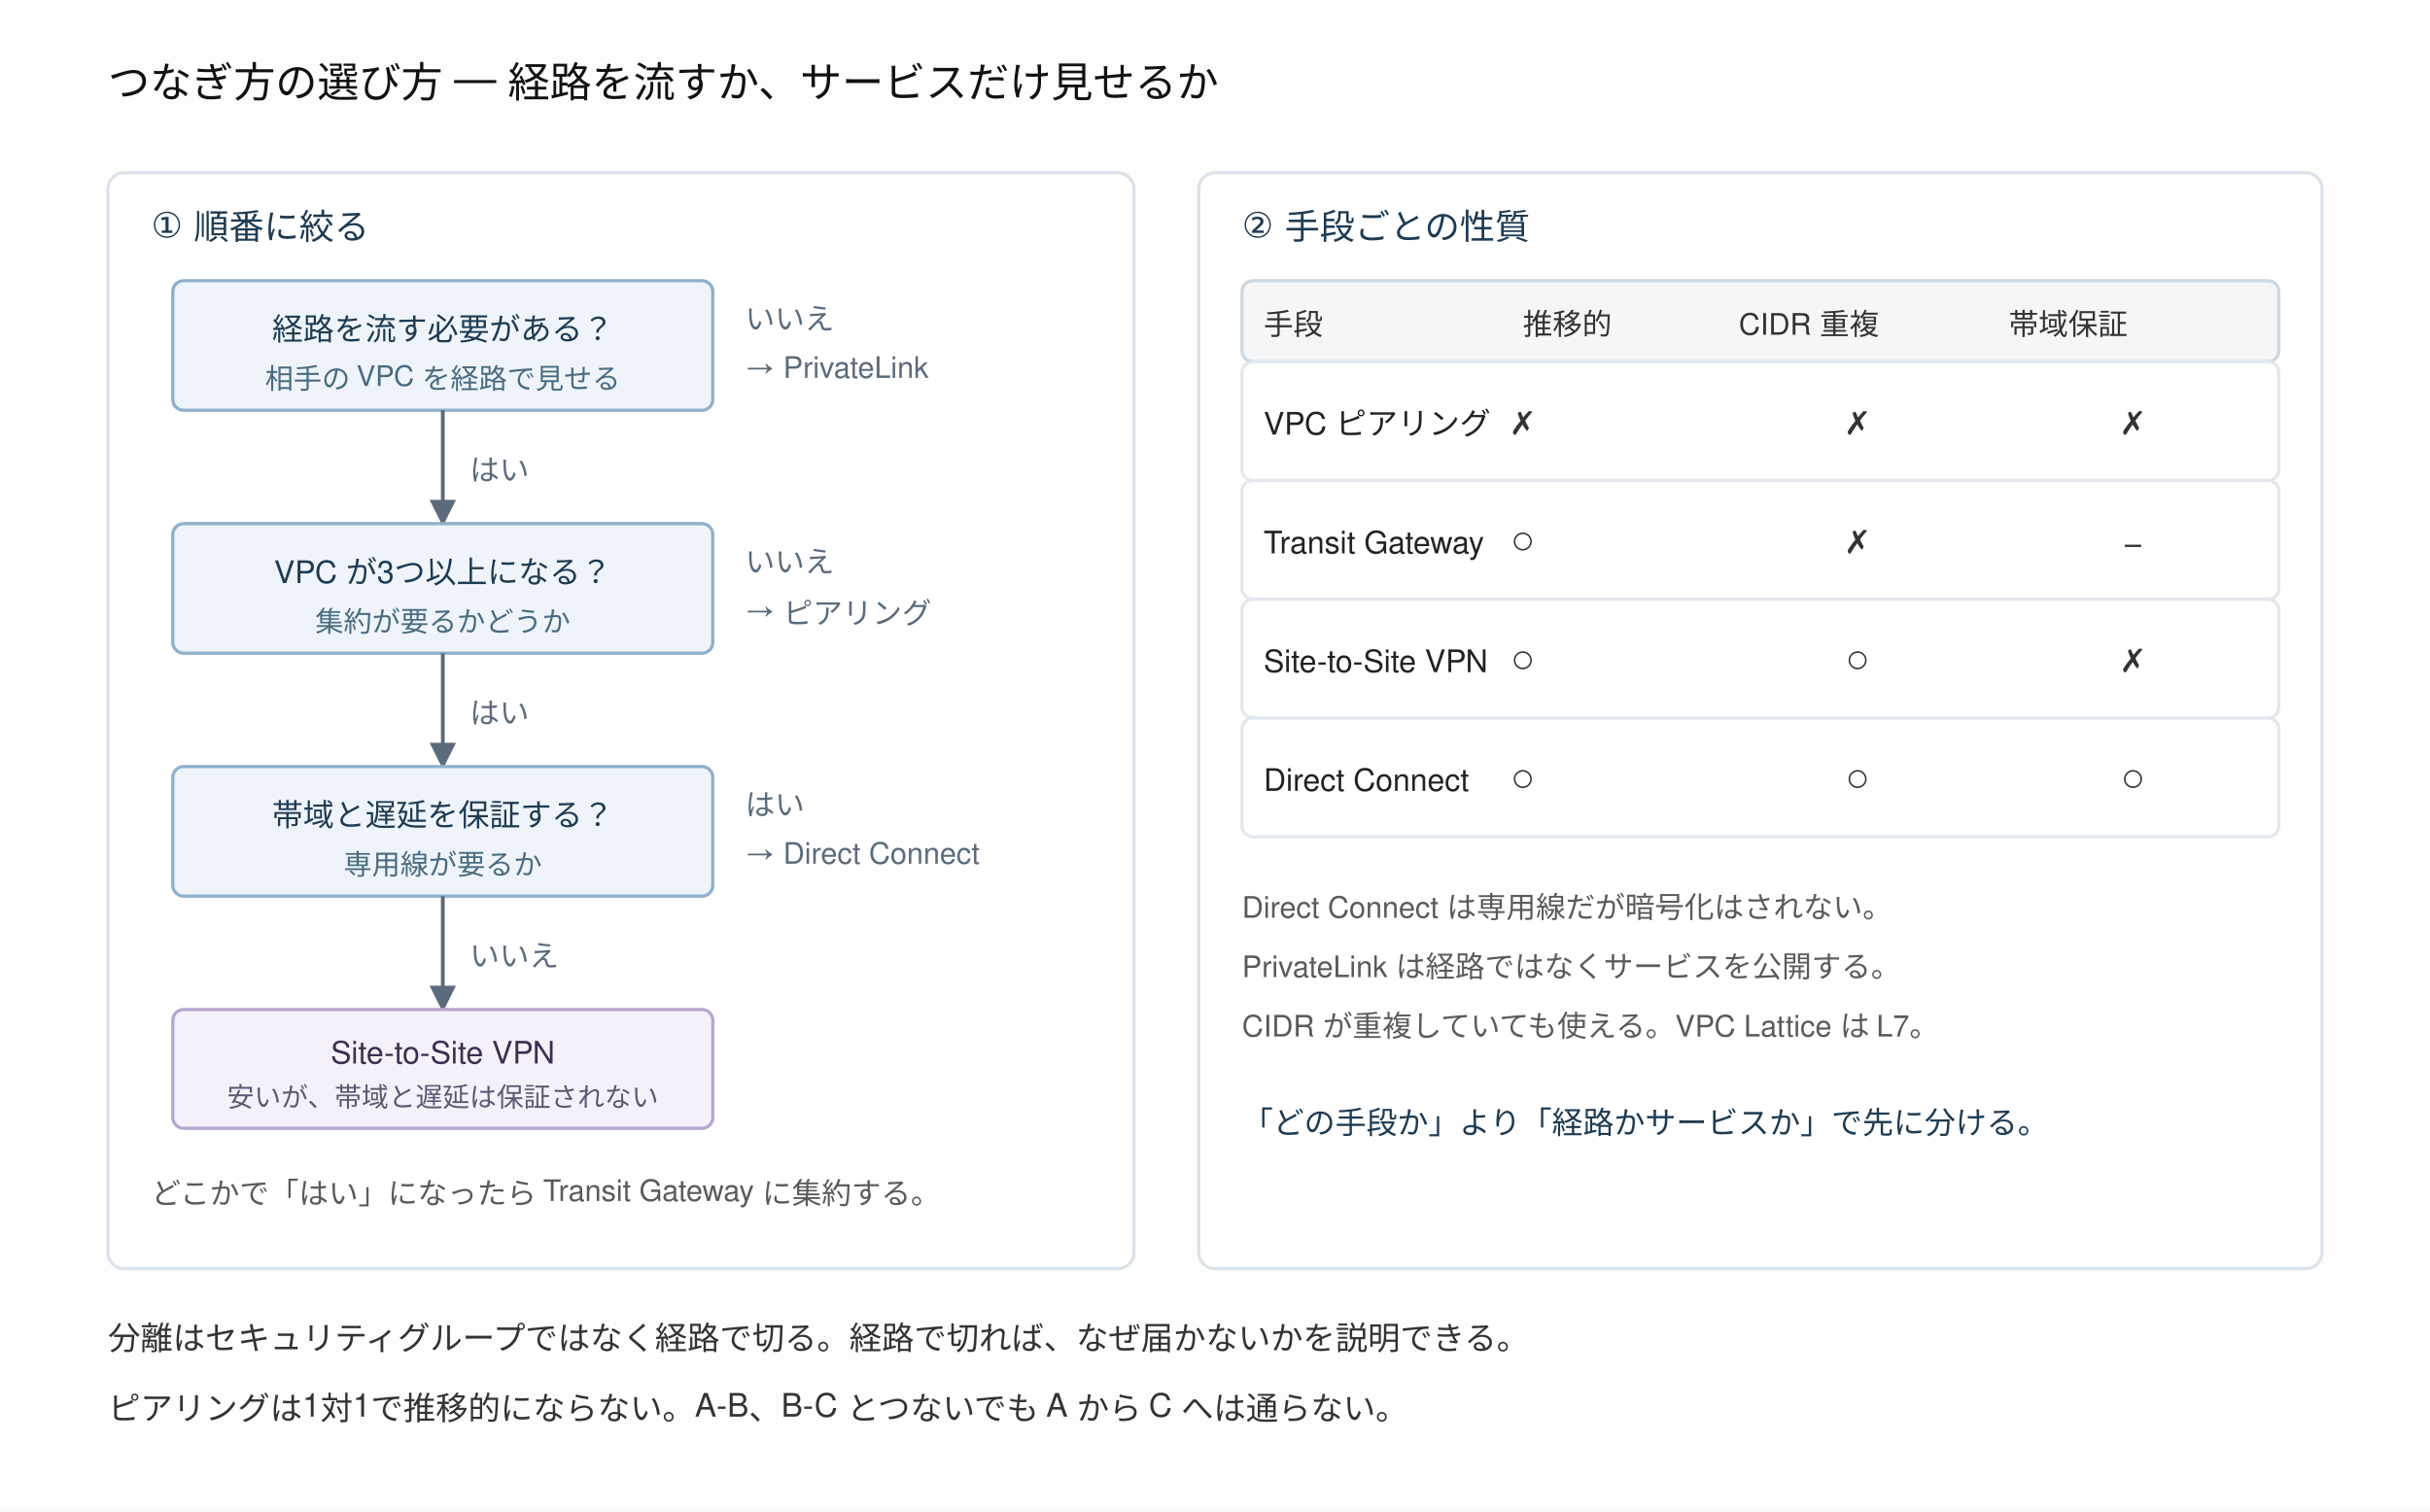
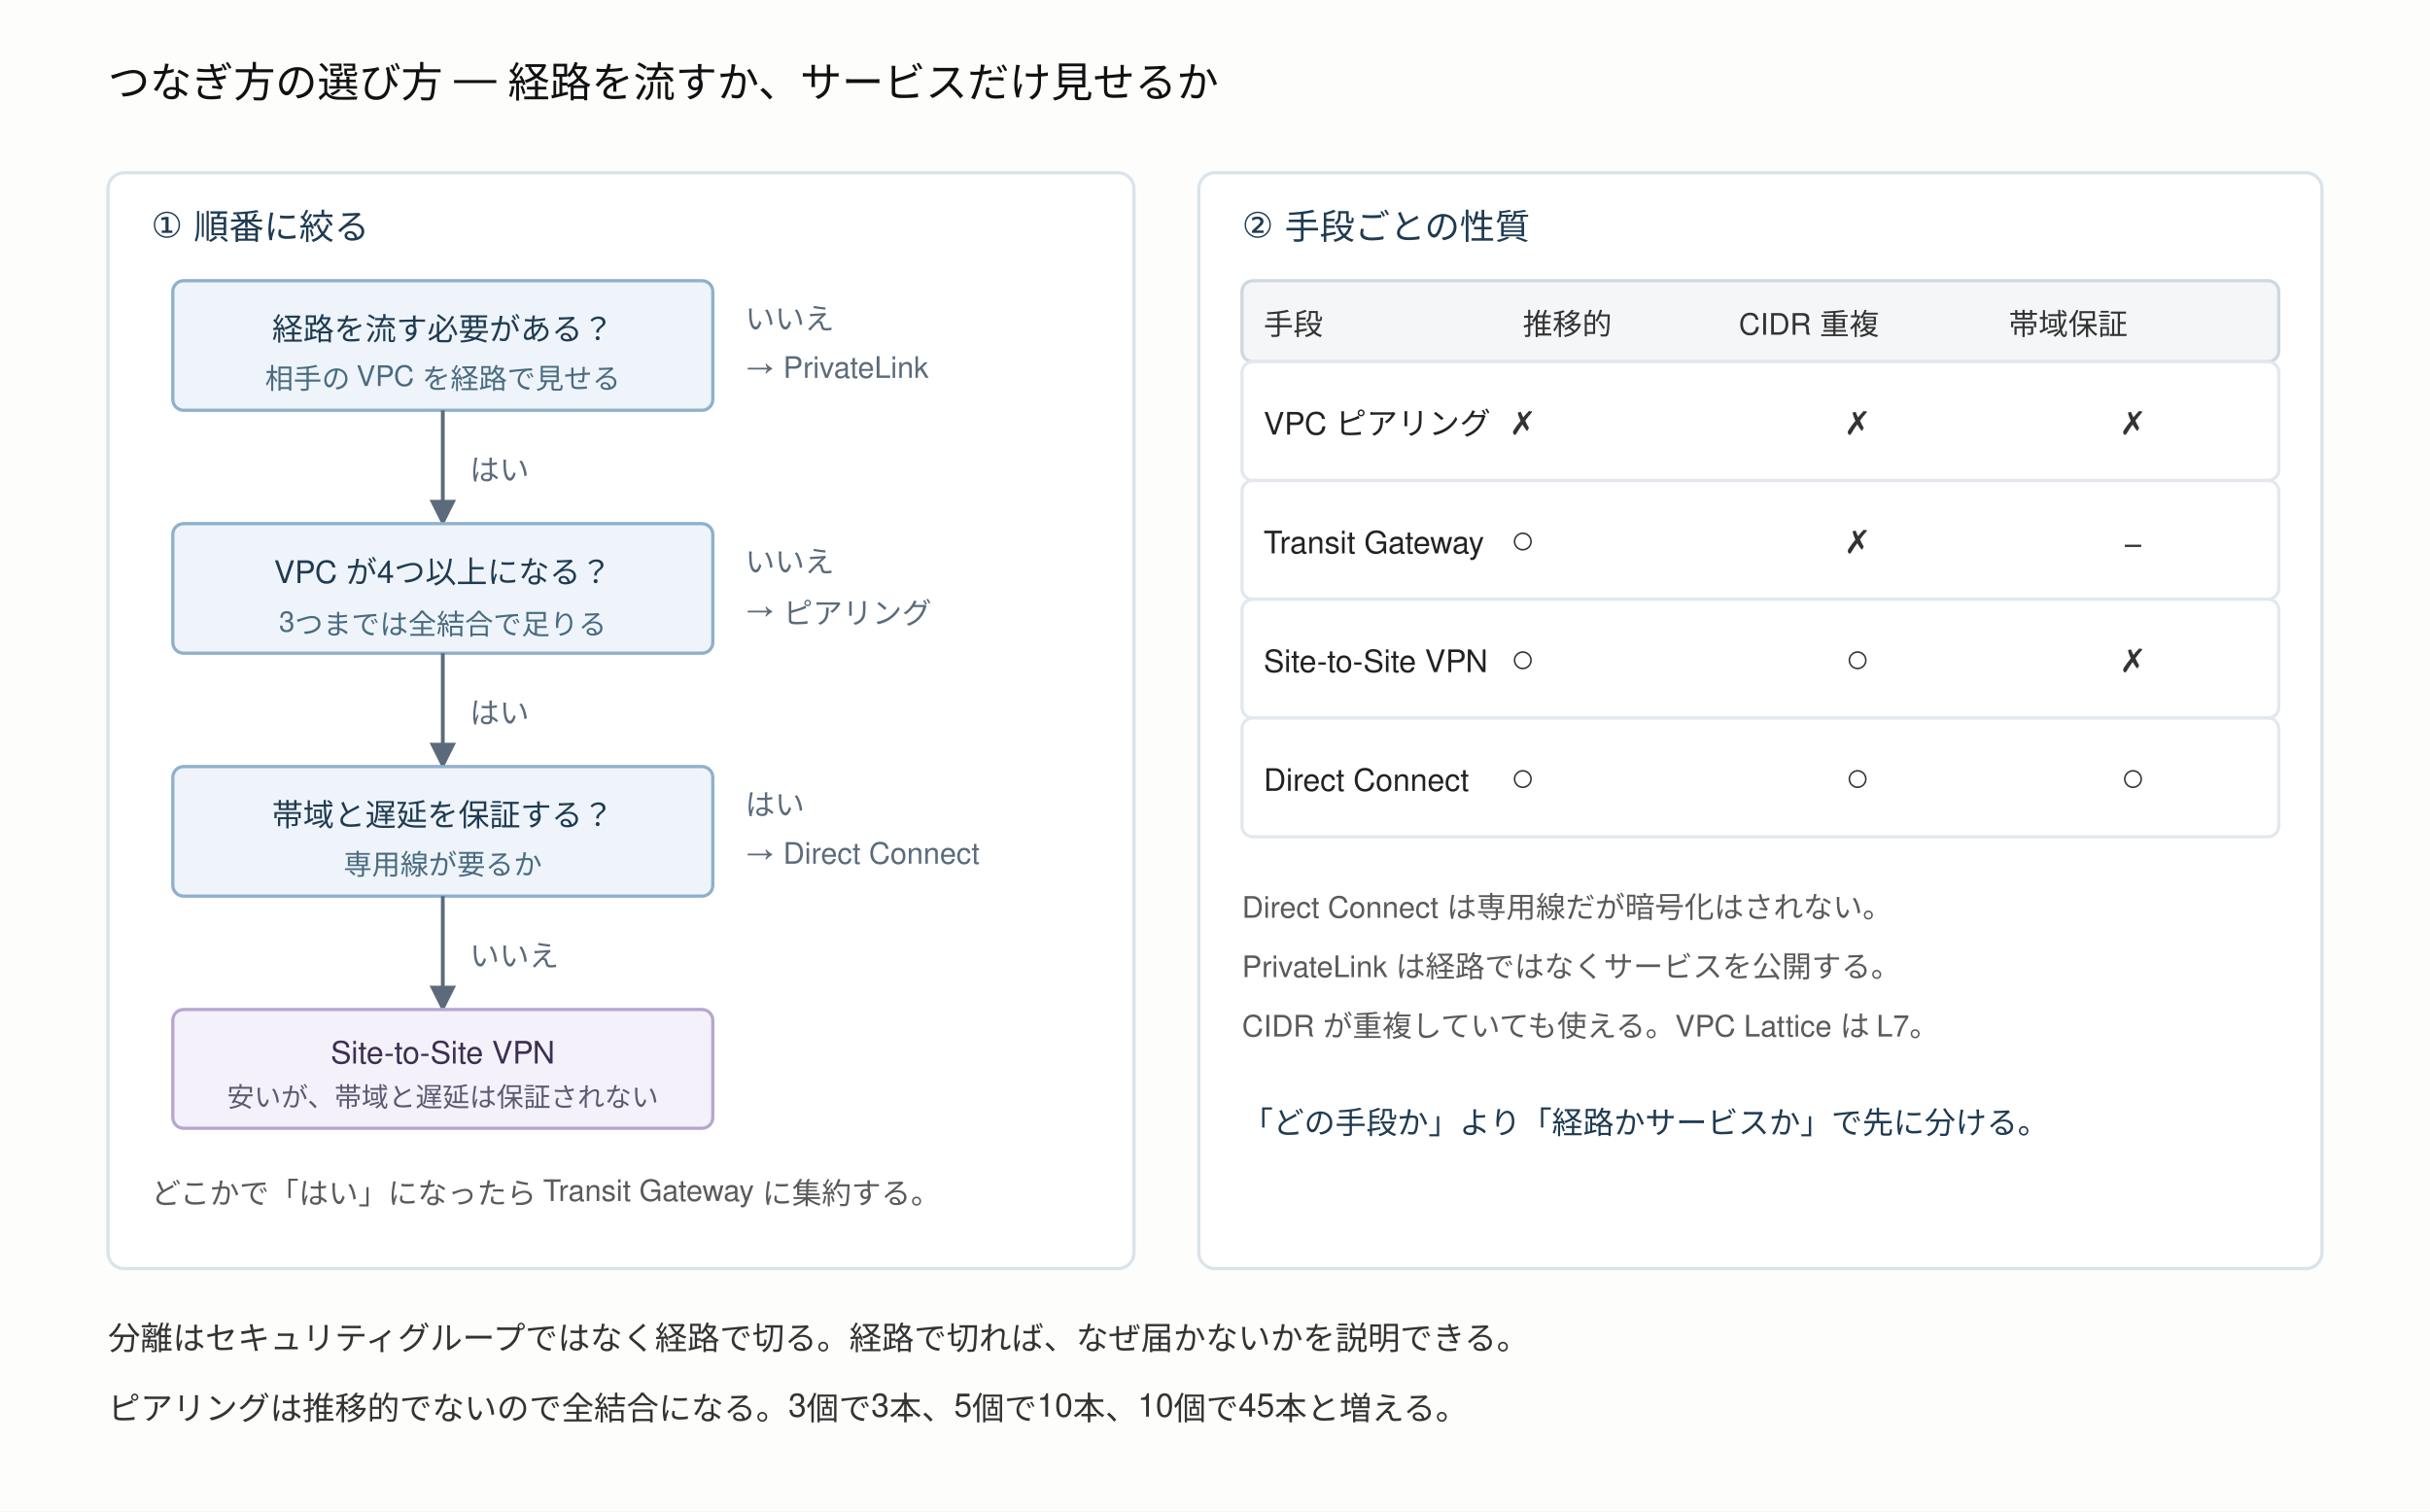
<svg xmlns="http://www.w3.org/2000/svg" width="900" height="560" viewBox="0 0 900 560" font-family="Noto Sans JP,Helvetica,sans-serif">
  <defs>
    <marker id="ah" viewBox="0 0 10 10" refX="9" refY="5" markerWidth="7" markerHeight="7" orient="auto-start-reverse">
      <path d="M 0 0 L 10 5 L 0 10 z" fill="#5b6b7b" />
    </marker>
  </defs>
  <rect width="900" height="560" fill="#fdfdfb" />
  <text x="40" y="36" font-size="15.5" fill="#111" text-anchor="start">つなぎ方の選び方 — 経路を流すか、サービスだけ見せるか</text>
  <rect x="40" y="64" width="380" height="406" rx="6" fill="#ffffff" stroke="#dbe3ea" stroke-width="1.2" />
  <text x="56" y="88" font-size="13" fill="#1f3b52" text-anchor="start">① 順番に絞る</text>
  <rect x="64" y="104" width="200" height="48" rx="4" fill="#eef4fa" stroke="#8fb0cc" stroke-width="1.2" />
  <text x="164" y="126" font-size="11.5" fill="#1f3b52" text-anchor="middle">経路を流す必要がある？</text>
  <text x="164" y="144" font-size="10.5" fill="#4a6b80" text-anchor="middle">相手の VPC を経路で見せる</text>
  <text x="276" y="122" font-size="11" fill="#5b6b7b" text-anchor="start">いいえ</text>
  <text x="276" y="140" font-size="11" fill="#5b6b7b" text-anchor="start">→ PrivateLink</text>
  <line x1="164" y1="152" x2="164" y2="194" stroke="#5b6b7b" stroke-width="1.4" marker-end="url(#ah)" />
  <text x="174" y="178" font-size="11" fill="#5b6b7b" text-anchor="start">はい</text>
  <rect x="64" y="194" width="200" height="48" rx="4" fill="#eef4fa" stroke="#8fb0cc" stroke-width="1.2" />
-   <text x="164" y="216" font-size="11.5" fill="#1f3b52" text-anchor="middle">VPC が3つ以上になる？</text>
-   <text x="164" y="234" font-size="10.5" fill="#4a6b80" text-anchor="middle">集約が要るかどうか</text>
+   <text x="164" y="216" font-size="11.5" fill="#1f3b52" text-anchor="middle">VPC が4つ以上になる？</text>
+   <text x="164" y="234" font-size="10.5" fill="#4a6b80" text-anchor="middle">3つまでは全結合で足りる</text>
  <text x="276" y="212" font-size="11" fill="#5b6b7b" text-anchor="start">いいえ</text>
  <text x="276" y="230" font-size="11" fill="#5b6b7b" text-anchor="start">→ ピアリング</text>
  <line x1="164" y1="242" x2="164" y2="284" stroke="#5b6b7b" stroke-width="1.4" marker-end="url(#ah)" />
  <text x="174" y="268" font-size="11" fill="#5b6b7b" text-anchor="start">はい</text>
  <rect x="64" y="284" width="200" height="48" rx="4" fill="#eef4fa" stroke="#8fb0cc" stroke-width="1.2" />
  <text x="164" y="306" font-size="11.5" fill="#1f3b52" text-anchor="middle">帯域と遅延を保証する？</text>
  <text x="164" y="324" font-size="10.5" fill="#4a6b80" text-anchor="middle">専用線が要るか</text>
  <text x="276" y="302" font-size="11" fill="#5b6b7b" text-anchor="start">はい</text>
  <text x="276" y="320" font-size="11" fill="#5b6b7b" text-anchor="start">→ Direct Connect</text>
  <line x1="164" y1="332" x2="164" y2="374" stroke="#5b6b7b" stroke-width="1.4" marker-end="url(#ah)" />
  <text x="174" y="358" font-size="11" fill="#5b6b7b" text-anchor="start">いいえ</text>
  <rect x="64" y="374" width="200" height="44" rx="4" fill="#f4f1fa" stroke="#b6a7cf" stroke-width="1.2" />
  <text x="164" y="394" font-size="11.5" fill="#3c2f52" text-anchor="middle">Site-to-Site VPN</text>
  <text x="164" y="410" font-size="10" fill="#5a5a72" text-anchor="middle">安いが、帯域と遅延は保証されない</text>
  <text x="56" y="446" font-size="11" fill="#5a5a5a" text-anchor="start">どこかで「はい」になったら Transit Gateway に集約する。</text>
  <rect x="444" y="64" width="416" height="406" rx="6" fill="#ffffff" stroke="#dbe3ea" stroke-width="1.2" />
  <text x="460" y="88" font-size="13" fill="#1f3b52" text-anchor="start">② 手段ごとの性質</text>
  <rect x="460" y="104" width="384" height="30" rx="4" fill="#f4f6f8" stroke="#cfd8df" stroke-width="1.2" />
  <text x="468" y="124" font-size="11" fill="#333" text-anchor="start">手段</text>
  <text x="564" y="124" font-size="11" fill="#333" text-anchor="start">推移的</text>
  <text x="644" y="124" font-size="11" fill="#333" text-anchor="start">CIDR 重複</text>
  <text x="744" y="124" font-size="11" fill="#333" text-anchor="start">帯域保証</text>
  <rect x="460" y="134" width="384" height="44" rx="4" fill="#ffffff" stroke="#e2e8ed" stroke-width="1.2" />
  <text x="468" y="161" font-size="11.5" fill="#222" text-anchor="start">VPC ピアリング</text>
  <text x="564" y="161" font-size="12" fill="#333" text-anchor="middle">✗</text>
  <text x="688" y="161" font-size="12" fill="#333" text-anchor="middle">✗</text>
  <text x="790" y="161" font-size="12" fill="#333" text-anchor="middle">✗</text>
  <rect x="460" y="178" width="384" height="44" rx="4" fill="#ffffff" stroke="#e2e8ed" stroke-width="1.2" />
  <text x="468" y="205" font-size="11.5" fill="#222" text-anchor="start">Transit Gateway</text>
  <text x="564" y="205" font-size="12" fill="#333" text-anchor="middle">○</text>
  <text x="688" y="205" font-size="12" fill="#333" text-anchor="middle">✗</text>
  <text x="790" y="205" font-size="12" fill="#333" text-anchor="middle">−</text>
  <rect x="460" y="222" width="384" height="44" rx="4" fill="#ffffff" stroke="#e2e8ed" stroke-width="1.2" />
  <text x="468" y="249" font-size="11.5" fill="#222" text-anchor="start">Site-to-Site VPN</text>
  <text x="564" y="249" font-size="12" fill="#333" text-anchor="middle">○</text>
  <text x="688" y="249" font-size="12" fill="#333" text-anchor="middle">○</text>
  <text x="790" y="249" font-size="12" fill="#333" text-anchor="middle">✗</text>
  <rect x="460" y="266" width="384" height="44" rx="4" fill="#ffffff" stroke="#e2e8ed" stroke-width="1.2" />
  <text x="468" y="293" font-size="11.5" fill="#222" text-anchor="start">Direct Connect</text>
  <text x="564" y="293" font-size="12" fill="#333" text-anchor="middle">○</text>
  <text x="688" y="293" font-size="12" fill="#333" text-anchor="middle">○</text>
  <text x="790" y="293" font-size="12" fill="#333" text-anchor="middle">○</text>
  <text x="460" y="340" font-size="11" fill="#5a5a5a" text-anchor="start">Direct Connect は専用線だが暗号化はされない。</text>
  <text x="460" y="362" font-size="11" fill="#5a5a5a" text-anchor="start">PrivateLink は経路ではなくサービスを公開する。</text>
  <text x="460" y="384" font-size="11" fill="#5a5a5a" text-anchor="start">CIDR が重複していても使える。VPC Lattice は L7。</text>
  <text x="460" y="420" font-size="11.5" fill="#1f3b52" text-anchor="start">「どの手段か」より「経路かサービスか」で先に分ける。</text>
  <text x="40" y="500" font-size="12" fill="#333" text-anchor="start">分離はセキュリティグループではなく経路で切る。経路で切れば、なぜ届かないかを説明できる。</text>
-   <text x="40" y="526" font-size="12" fill="#333" text-anchor="start">ピアリングは1対1で推移的にならない。A-B、B-C とつないでも A から C へは通らない。</text>
+   <text x="40" y="526" font-size="12" fill="#333" text-anchor="start">ピアリングは推移的でないので全結合になる。3個で3本、5個で10本、10個で45本と増える。</text>
</svg>
